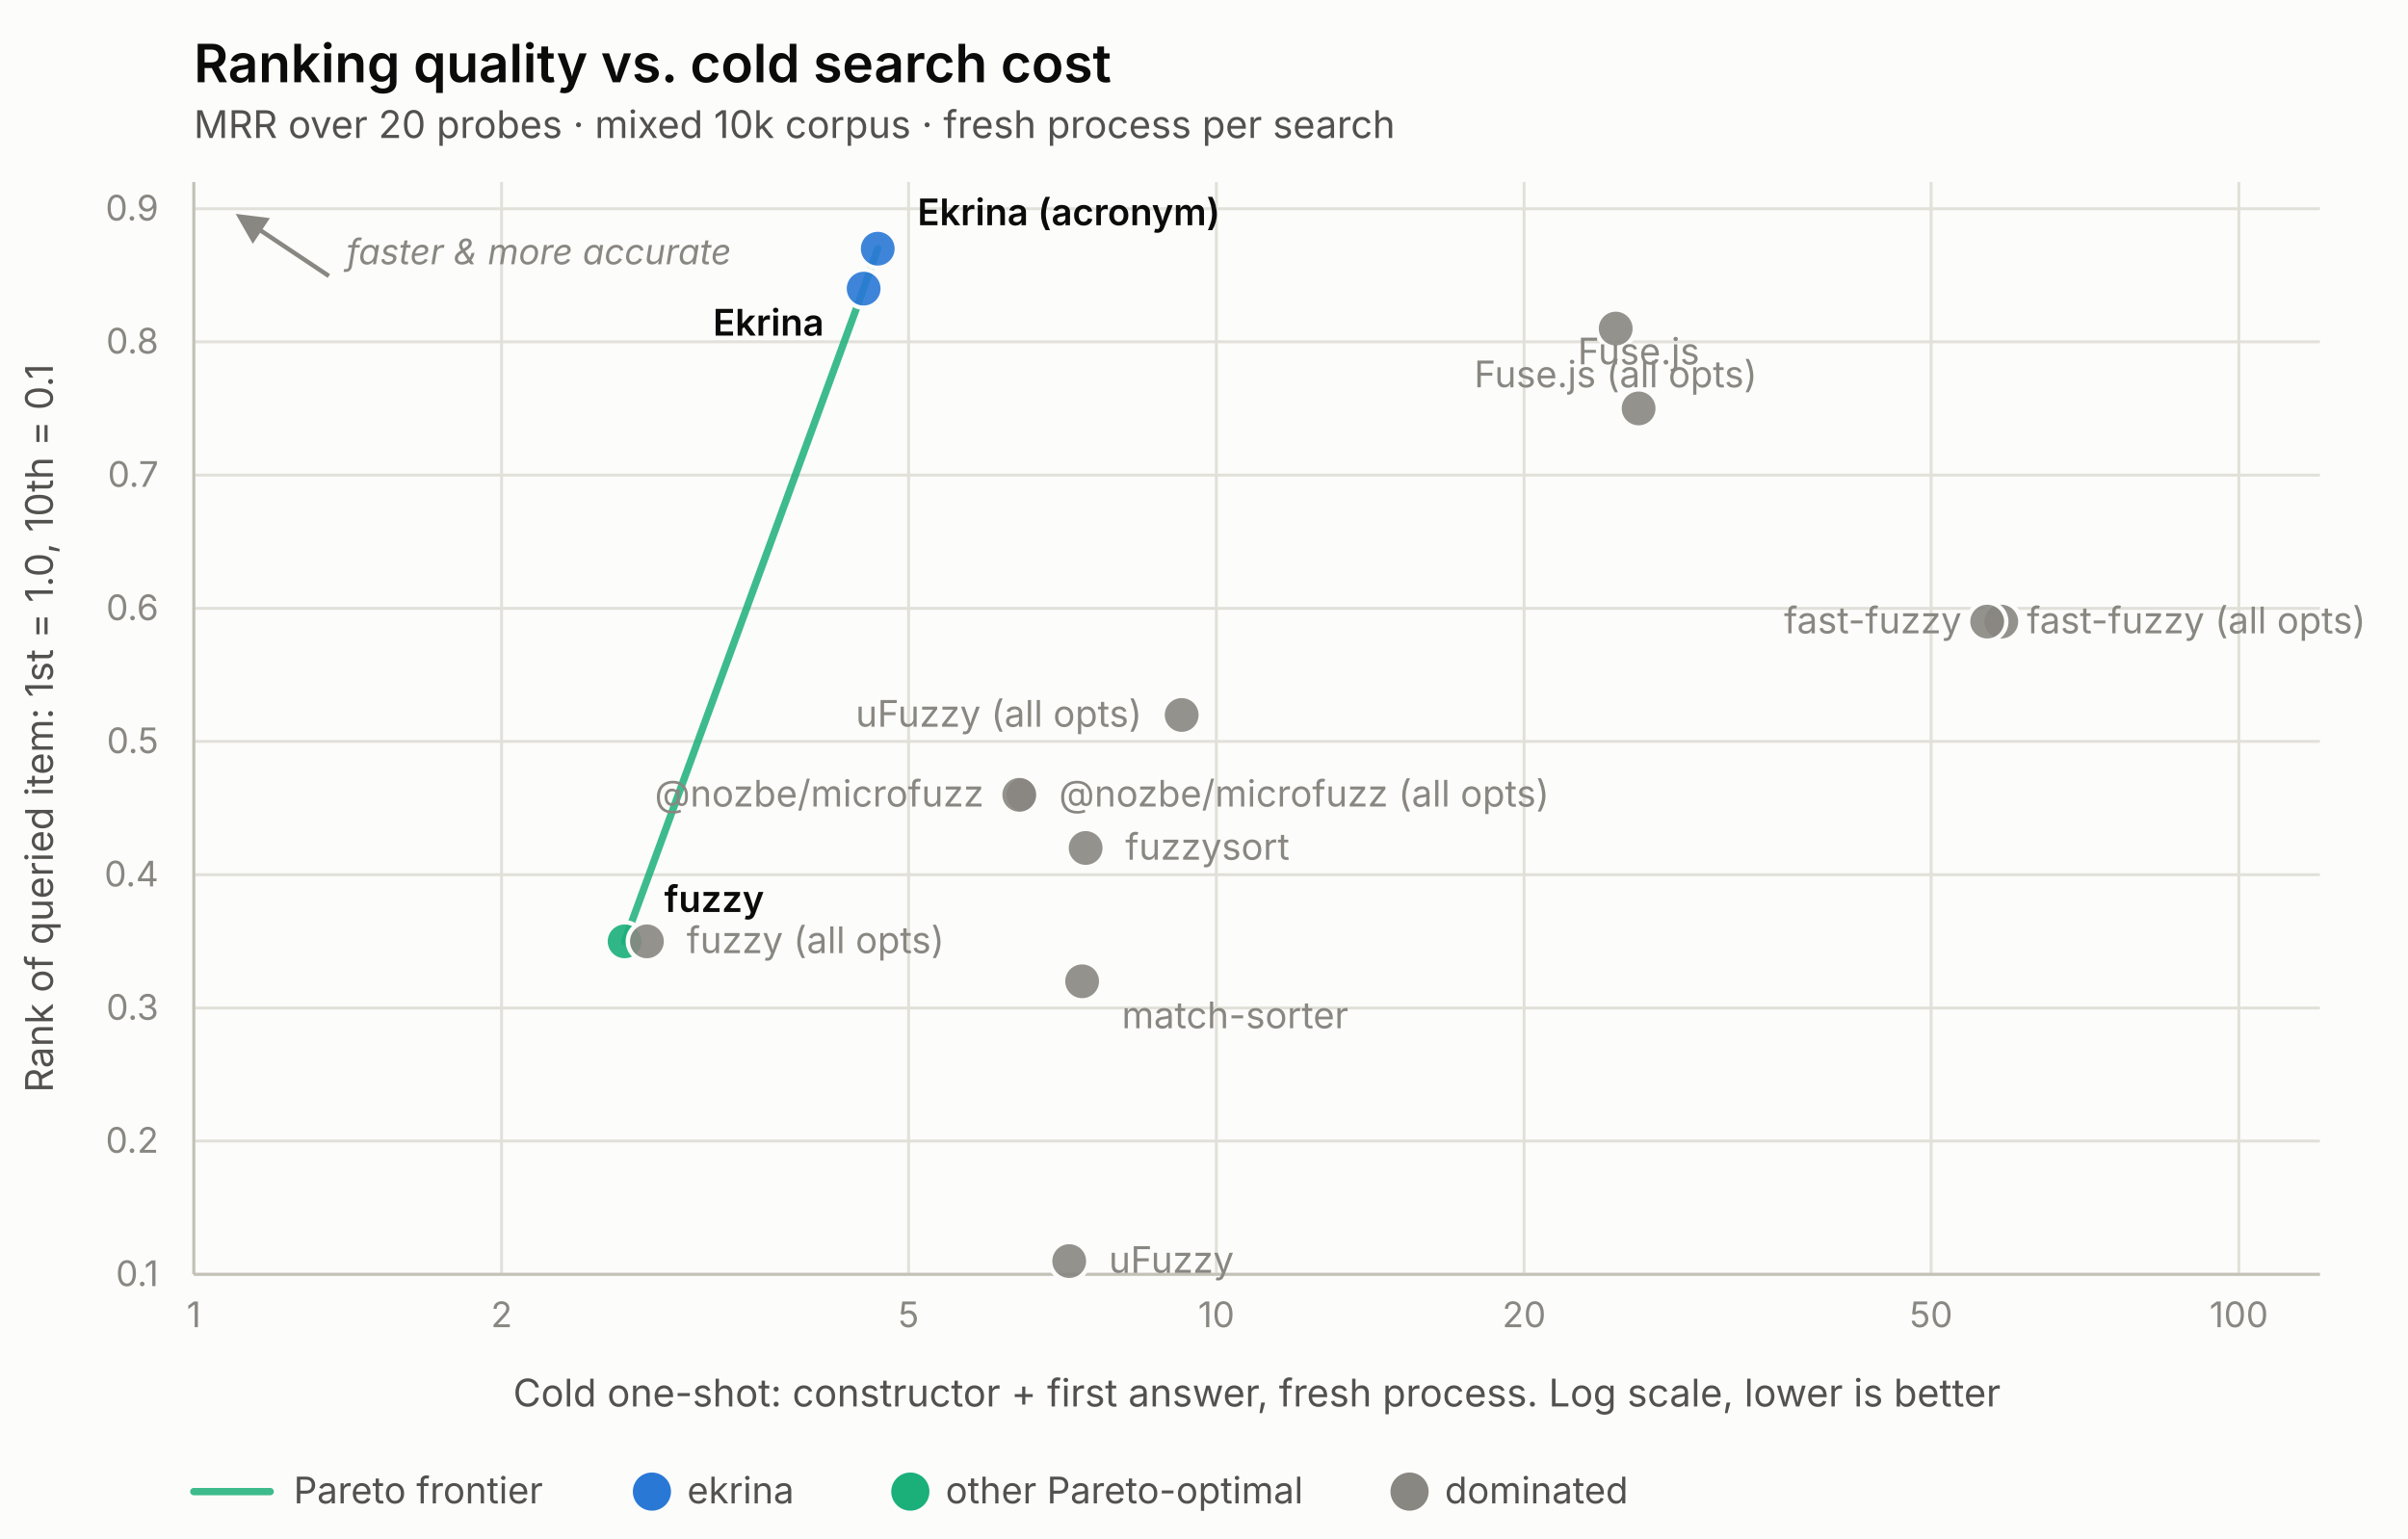
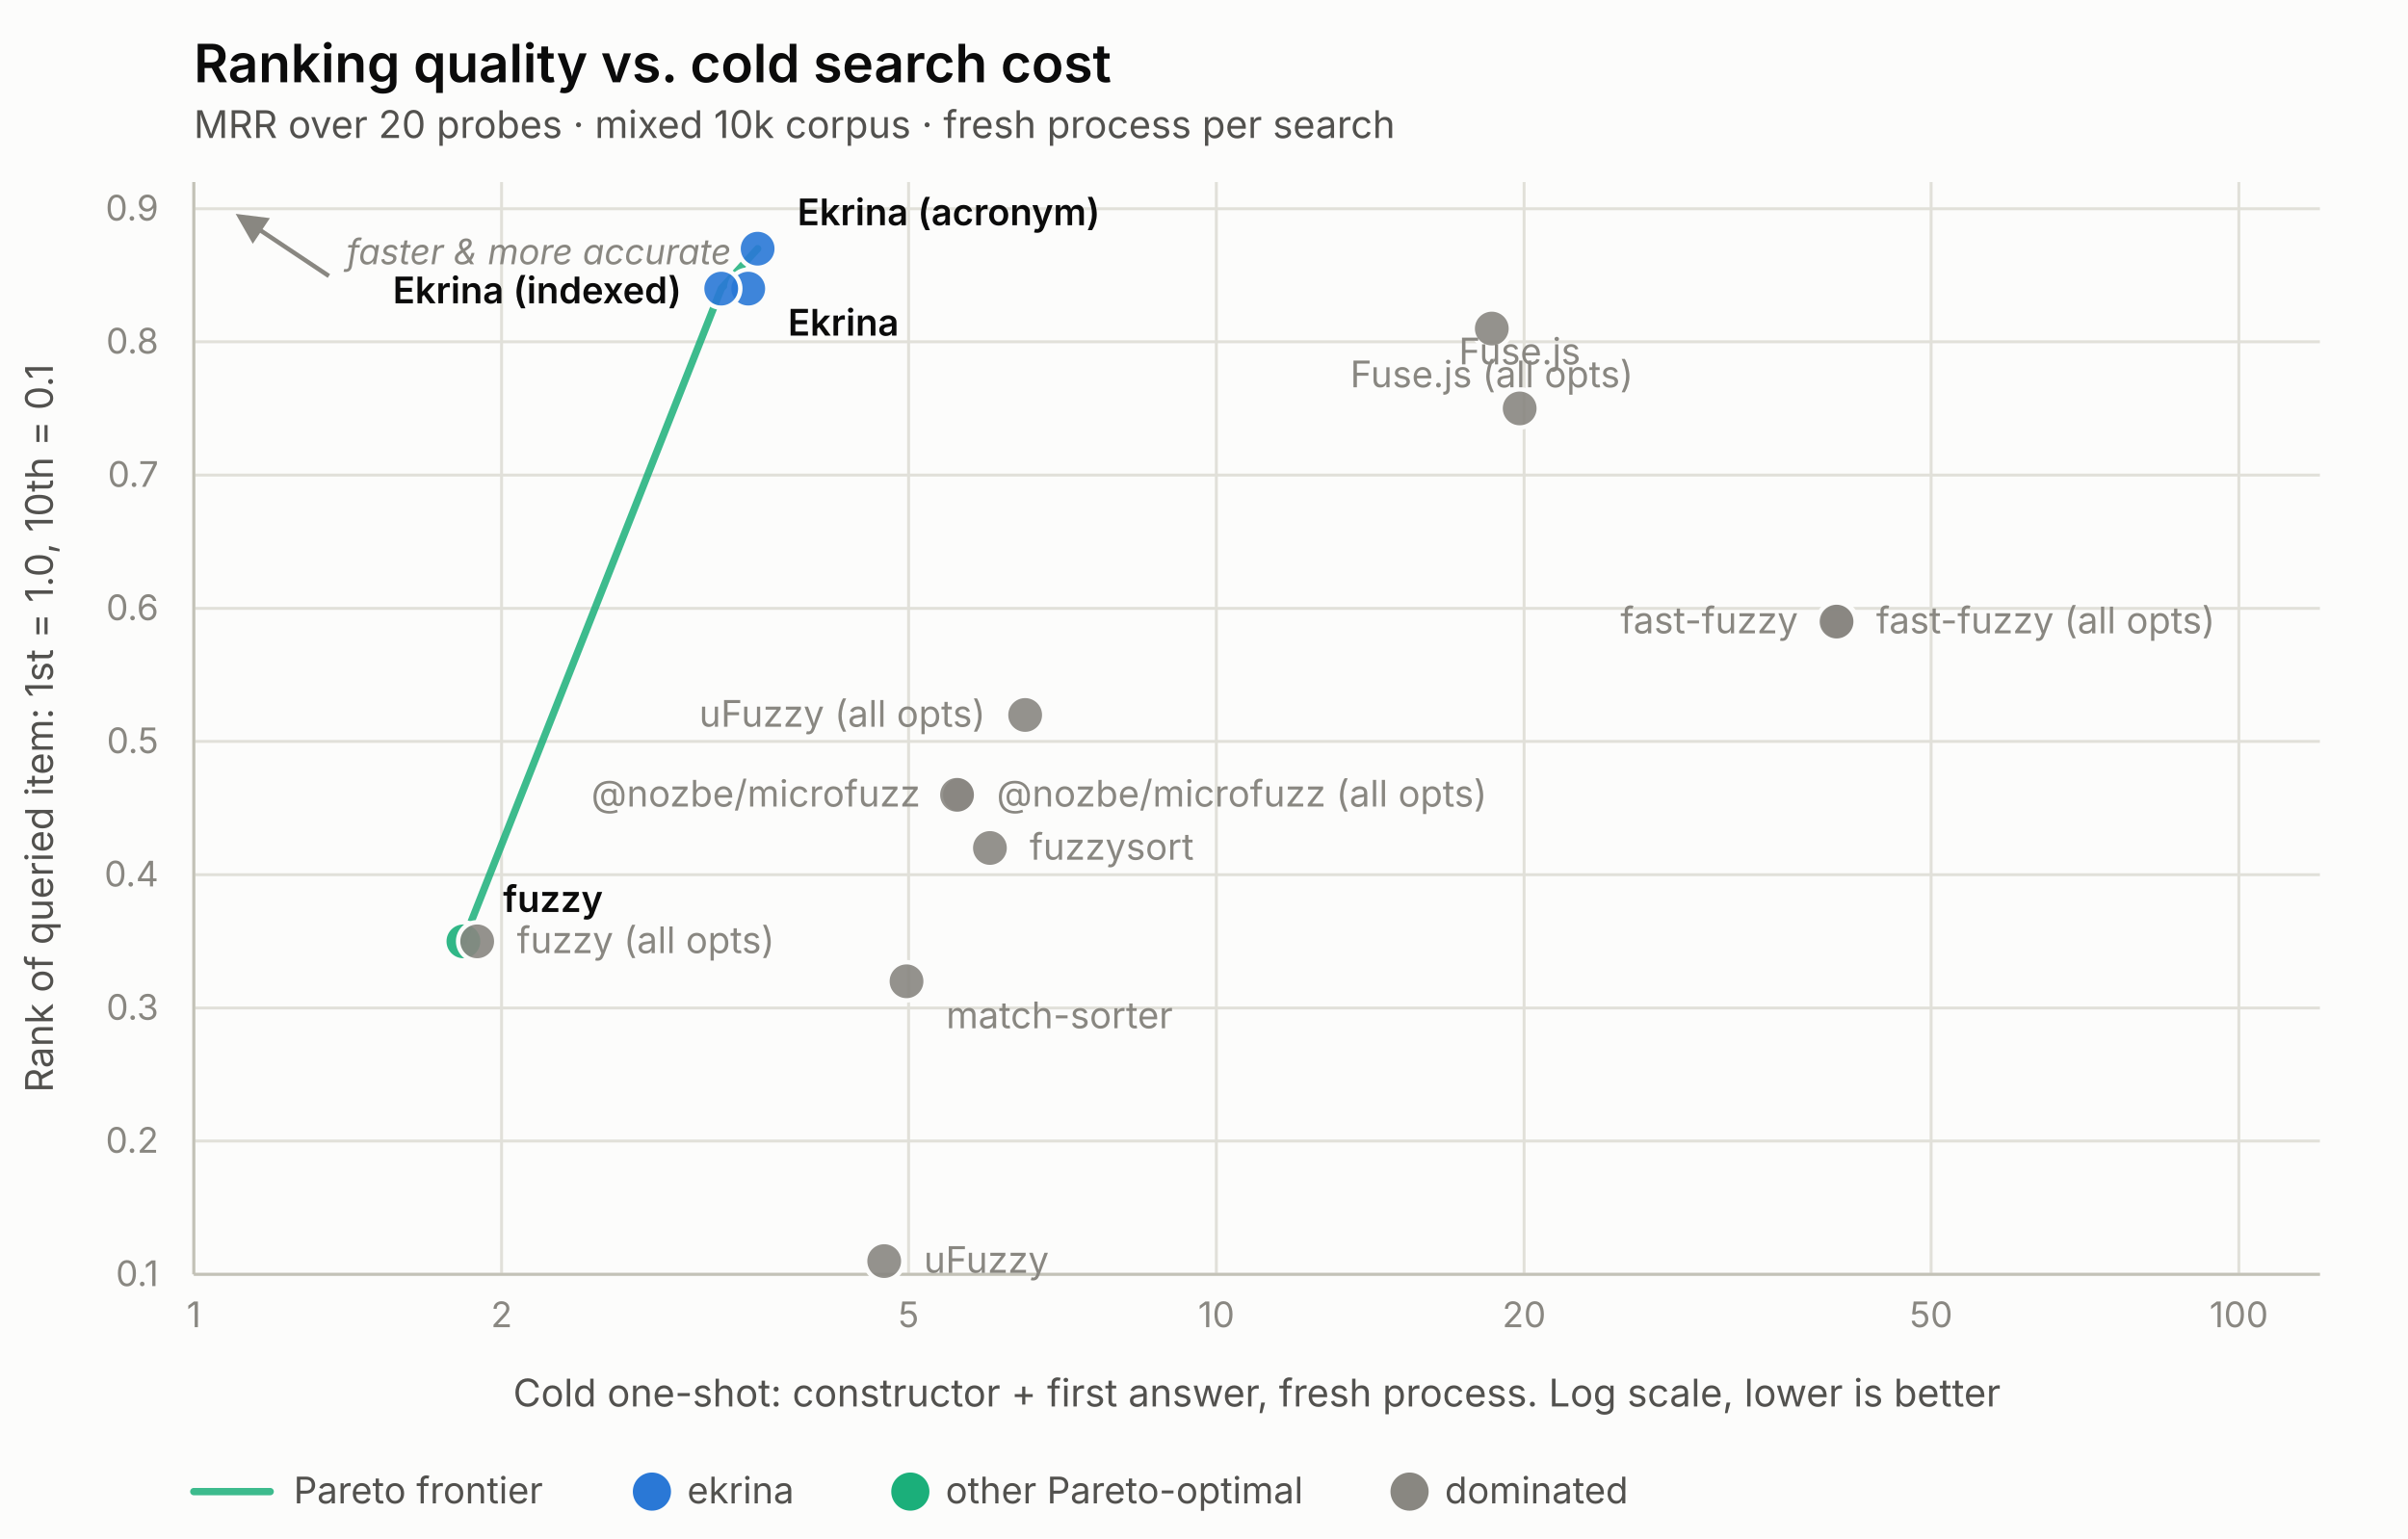
<svg xmlns="http://www.w3.org/2000/svg" viewBox="0 0 820 524" font-family="system-ui, -apple-system, 'Segoe UI', sans-serif" role="img" aria-labelledby="pareto-total-title pareto-total-desc">
  <defs>
    <marker id="arrow" viewBox="0 0 10 10" refX="8" refY="5" markerWidth="7" markerHeight="7" orient="auto-start-reverse">
      <path d="M0 0 L10 5 L0 10 z" fill="#898781" />
    </marker>
  </defs>
  <rect x="0" y="0" width="820" height="524" fill="#fcfcfb" />
  <text x="66" y="28" fill="#0b0b0b" font-size="18" font-weight="600">Ranking quality vs. cold search cost</text>
  <text x="66" y="47" fill="#52514e" font-size="13">MRR over 20 probes · mixed 10k corpus · fresh process per search</text>
  <g>
    <line x1="66" y1="62" x2="66" y2="434" stroke="#e1e0d9" />
    <line x1="170.8" y1="62" x2="170.8" y2="434" stroke="#e1e0d9" />
    <line x1="309.4" y1="62" x2="309.4" y2="434" stroke="#e1e0d9" />
    <line x1="414.2" y1="62" x2="414.2" y2="434" stroke="#e1e0d9" />
    <line x1="519" y1="62" x2="519" y2="434" stroke="#e1e0d9" />
    <line x1="657.6" y1="62" x2="657.6" y2="434" stroke="#e1e0d9" />
    <line x1="762.4" y1="62" x2="762.4" y2="434" stroke="#e1e0d9" />
    <line x1="66" y1="434" x2="790" y2="434" stroke="#e1e0d9" />
    <line x1="66" y1="388.6" x2="790" y2="388.6" stroke="#e1e0d9" />
    <line x1="66" y1="343.3" x2="790" y2="343.3" stroke="#e1e0d9" />
    <line x1="66" y1="297.9" x2="790" y2="297.9" stroke="#e1e0d9" />
    <line x1="66" y1="252.5" x2="790" y2="252.5" stroke="#e1e0d9" />
    <line x1="66" y1="207.2" x2="790" y2="207.2" stroke="#e1e0d9" />
    <line x1="66" y1="161.8" x2="790" y2="161.8" stroke="#e1e0d9" />
    <line x1="66" y1="116.4" x2="790" y2="116.4" stroke="#e1e0d9" />
    <line x1="66" y1="71.1" x2="790" y2="71.1" stroke="#e1e0d9" />
  </g>
  <line x1="66" y1="434" x2="790" y2="434" stroke="#c3c2b7" />
  <line x1="66" y1="62" x2="66" y2="434" stroke="#c3c2b7" />
  <g>
    <text x="66" y="452" text-anchor="middle" fill="#898781" font-size="12" font-variant-numeric="tabular-nums">1</text>
    <text x="170.8" y="452" text-anchor="middle" fill="#898781" font-size="12" font-variant-numeric="tabular-nums">2</text>
    <text x="309.4" y="452" text-anchor="middle" fill="#898781" font-size="12" font-variant-numeric="tabular-nums">5</text>
    <text x="414.2" y="452" text-anchor="middle" fill="#898781" font-size="12" font-variant-numeric="tabular-nums">10</text>
    <text x="519" y="452" text-anchor="middle" fill="#898781" font-size="12" font-variant-numeric="tabular-nums">20</text>
    <text x="657.6" y="452" text-anchor="middle" fill="#898781" font-size="12" font-variant-numeric="tabular-nums">50</text>
    <text x="762.4" y="452" text-anchor="middle" fill="#898781" font-size="12" font-variant-numeric="tabular-nums">100</text>
  </g>
  <g>
    <text x="54" y="438" text-anchor="end" fill="#898781" font-size="12" font-variant-numeric="tabular-nums">0.1</text>
    <text x="54" y="392.6" text-anchor="end" fill="#898781" font-size="12" font-variant-numeric="tabular-nums">0.2</text>
    <text x="54" y="347.3" text-anchor="end" fill="#898781" font-size="12" font-variant-numeric="tabular-nums">0.3</text>
    <text x="54" y="301.9" text-anchor="end" fill="#898781" font-size="12" font-variant-numeric="tabular-nums">0.4</text>
    <text x="54" y="256.5" text-anchor="end" fill="#898781" font-size="12" font-variant-numeric="tabular-nums">0.5</text>
    <text x="54" y="211.2" text-anchor="end" fill="#898781" font-size="12" font-variant-numeric="tabular-nums">0.6</text>
    <text x="54" y="165.8" text-anchor="end" fill="#898781" font-size="12" font-variant-numeric="tabular-nums">0.7</text>
    <text x="54" y="120.4" text-anchor="end" fill="#898781" font-size="12" font-variant-numeric="tabular-nums">0.8</text>
    <text x="54" y="75.1" text-anchor="end" fill="#898781" font-size="12" font-variant-numeric="tabular-nums">0.9</text>
  </g>
  <text x="428" y="479" text-anchor="middle" fill="#52514e" font-size="13">Cold one-shot: constructor + first answer, fresh process. Log scale, lower is better</text>
  <text transform="translate(18,248) rotate(-90)" text-anchor="middle" fill="#52514e" font-size="13">Rank of queried item: 1st = 1.0, 10th = 0.1</text>
-   <path d="M212.7 320.6 L294.1 98.3 L298.9 84.7" fill="none" stroke="#1baf7a" stroke-width="2.5" stroke-linejoin="round" stroke-linecap="round" opacity="0.85" />
+   <path d="M157.8 320.6 L245.6 98.3 L258 84.7" fill="none" stroke="#1baf7a" stroke-width="2.5" stroke-linejoin="round" stroke-linecap="round" opacity="0.85" />
  <g transform="translate(78,70)">
    <line x1="34" y1="24" x2="4" y2="4" stroke="#898781" stroke-width="1.5" marker-end="url(#arrow)" />
    <text x="40" y="20" fill="#898781" font-size="12" font-style="italic">faster &amp; more accurate</text>
  </g>
  <g>
-     <circle cx="298.9" cy="84.7" r="6.5" fill="#2a78d6" fill-opacity="0.9" stroke="#fcfcfb" stroke-width="1.5" />
-     <circle cx="294.1" cy="98.3" r="6.5" fill="#2a78d6" fill-opacity="0.9" stroke="#fcfcfb" stroke-width="1.5" />
-     <circle cx="550.2" cy="111.9" r="6.5" fill="#898781" fill-opacity="0.9" stroke="#fcfcfb" stroke-width="1.5" />
-     <circle cx="558" cy="139.1" r="6.5" fill="#898781" fill-opacity="0.9" stroke="#fcfcfb" stroke-width="1.5" />
-     <circle cx="681.5" cy="211.7" r="6.5" fill="#898781" fill-opacity="0.9" stroke="#fcfcfb" stroke-width="1.5" />
-     <circle cx="676.7" cy="211.7" r="6.5" fill="#898781" fill-opacity="0.9" stroke="#fcfcfb" stroke-width="1.5" />
-     <circle cx="402.4" cy="243.5" r="6.5" fill="#898781" fill-opacity="0.9" stroke="#fcfcfb" stroke-width="1.5" />
-     <circle cx="348.5" cy="270.7" r="6.5" fill="#898781" fill-opacity="0.9" stroke="#fcfcfb" stroke-width="1.5" />
-     <circle cx="347.1" cy="270.7" r="6.5" fill="#898781" fill-opacity="0.9" stroke="#fcfcfb" stroke-width="1.5" />
-     <circle cx="369.7" cy="288.8" r="6.5" fill="#898781" fill-opacity="0.9" stroke="#fcfcfb" stroke-width="1.5" />
-     <circle cx="212.7" cy="320.6" r="6.5" fill="#1baf7a" fill-opacity="0.9" stroke="#fcfcfb" stroke-width="1.5" />
-     <circle cx="220.3" cy="320.6" r="6.5" fill="#898781" fill-opacity="0.9" stroke="#fcfcfb" stroke-width="1.5" />
-     <circle cx="368.5" cy="334.2" r="6.5" fill="#898781" fill-opacity="0.9" stroke="#fcfcfb" stroke-width="1.5" />
-     <circle cx="364.1" cy="429.5" r="6.5" fill="#898781" fill-opacity="0.9" stroke="#fcfcfb" stroke-width="1.5" />
+     <circle cx="258" cy="84.7" r="6.5" fill="#2a78d6" fill-opacity="0.9" stroke="#fcfcfb" stroke-width="1.5" />
+     <circle cx="254.8" cy="98.3" r="6.5" fill="#2a78d6" fill-opacity="0.9" stroke="#fcfcfb" stroke-width="1.5" />
+     <circle cx="245.6" cy="98.3" r="6.5" fill="#2a78d6" fill-opacity="0.9" stroke="#fcfcfb" stroke-width="1.5" />
+     <circle cx="508" cy="111.9" r="6.5" fill="#898781" fill-opacity="0.9" stroke="#fcfcfb" stroke-width="1.5" />
+     <circle cx="517.5" cy="139.1" r="6.5" fill="#898781" fill-opacity="0.9" stroke="#fcfcfb" stroke-width="1.5" />
+     <circle cx="625.8" cy="211.7" r="6.5" fill="#898781" fill-opacity="0.9" stroke="#fcfcfb" stroke-width="1.5" />
+     <circle cx="625.4" cy="211.7" r="6.5" fill="#898781" fill-opacity="0.9" stroke="#fcfcfb" stroke-width="1.5" />
+     <circle cx="349.1" cy="243.5" r="6.5" fill="#898781" fill-opacity="0.9" stroke="#fcfcfb" stroke-width="1.5" />
+     <circle cx="326.9" cy="270.7" r="6.5" fill="#898781" fill-opacity="0.9" stroke="#fcfcfb" stroke-width="1.5" />
+     <circle cx="325.9" cy="270.7" r="6.5" fill="#898781" fill-opacity="0.9" stroke="#fcfcfb" stroke-width="1.5" />
+     <circle cx="337.1" cy="288.8" r="6.5" fill="#898781" fill-opacity="0.9" stroke="#fcfcfb" stroke-width="1.5" />
+     <circle cx="157.8" cy="320.6" r="6.5" fill="#1baf7a" fill-opacity="0.9" stroke="#fcfcfb" stroke-width="1.5" />
+     <circle cx="162.5" cy="320.6" r="6.5" fill="#898781" fill-opacity="0.9" stroke="#fcfcfb" stroke-width="1.5" />
+     <circle cx="308.7" cy="334.2" r="6.5" fill="#898781" fill-opacity="0.9" stroke="#fcfcfb" stroke-width="1.5" />
+     <circle cx="301.1" cy="429.5" r="6.5" fill="#898781" fill-opacity="0.9" stroke="#fcfcfb" stroke-width="1.5" />
  </g>
  <g>
-     <text x="312.4" y="76.7" text-anchor="start" fill="#0b0b0b" font-size="12.5" font-weight="600">Ekrina (acronym)</text>
-     <text x="280.6" y="114.3" text-anchor="end" fill="#0b0b0b" font-size="12.5" font-weight="600">Ekrina</text>
-     <text x="558" y="124.1" text-anchor="middle" fill="#898781" font-size="12.5">Fuse.js</text>
-     <text x="550.2" y="131.9" text-anchor="middle" fill="#898781" font-size="12.5">Fuse.js (all opts)</text>
-     <text x="668" y="215.7" text-anchor="end" fill="#898781" font-size="12.5">fast-fuzzy</text>
-     <text x="690.2" y="215.7" text-anchor="start" fill="#898781" font-size="12.5">fast-fuzzy (all opts)</text>
-     <text x="388.9" y="247.5" text-anchor="end" fill="#898781" font-size="12.5">uFuzzy (all opts)</text>
-     <text x="335" y="274.7" text-anchor="end" fill="#898781" font-size="12.5">@nozbe/microfuzz</text>
-     <text x="360.6" y="274.7" text-anchor="start" fill="#898781" font-size="12.5">@nozbe/microfuzz (all opts)</text>
-     <text x="383.2" y="292.8" text-anchor="start" fill="#898781" font-size="12.5">fuzzysort</text>
-     <text x="226.2" y="310.6" text-anchor="start" fill="#0b0b0b" font-size="12.5" font-weight="600">fuzzy</text>
-     <text x="233.8" y="324.6" text-anchor="start" fill="#898781" font-size="12.5">fuzzy (all opts)</text>
-     <text x="382" y="350.2" text-anchor="start" fill="#898781" font-size="12.5">match-sorter</text>
-     <text x="377.6" y="433.5" text-anchor="start" fill="#898781" font-size="12.5">uFuzzy</text>
+     <text x="271.5" y="76.7" text-anchor="start" fill="#0b0b0b" font-size="12.5" font-weight="600">Ekrina (acronym)</text>
+     <text x="232.1" y="103.3" text-anchor="end" fill="#0b0b0b" font-size="12.5" font-weight="600">Ekrina (indexed)</text>
+     <text x="268.3" y="114.3" text-anchor="start" fill="#0b0b0b" font-size="12.5" font-weight="600">Ekrina</text>
+     <text x="517.5" y="124.1" text-anchor="middle" fill="#898781" font-size="12.5">Fuse.js</text>
+     <text x="508" y="131.9" text-anchor="middle" fill="#898781" font-size="12.5">Fuse.js (all opts)</text>
+     <text x="612.3" y="215.7" text-anchor="end" fill="#898781" font-size="12.5">fast-fuzzy</text>
+     <text x="638.9" y="215.7" text-anchor="start" fill="#898781" font-size="12.5">fast-fuzzy (all opts)</text>
+     <text x="335.6" y="247.5" text-anchor="end" fill="#898781" font-size="12.5">uFuzzy (all opts)</text>
+     <text x="313.4" y="274.7" text-anchor="end" fill="#898781" font-size="12.5">@nozbe/microfuzz</text>
+     <text x="339.4" y="274.7" text-anchor="start" fill="#898781" font-size="12.5">@nozbe/microfuzz (all opts)</text>
+     <text x="350.6" y="292.8" text-anchor="start" fill="#898781" font-size="12.5">fuzzysort</text>
+     <text x="171.3" y="310.6" text-anchor="start" fill="#0b0b0b" font-size="12.5" font-weight="600">fuzzy</text>
+     <text x="176" y="324.6" text-anchor="start" fill="#898781" font-size="12.5">fuzzy (all opts)</text>
+     <text x="322.2" y="350.2" text-anchor="start" fill="#898781" font-size="12.5">match-sorter</text>
+     <text x="314.6" y="433.5" text-anchor="start" fill="#898781" font-size="12.5">uFuzzy</text>
  </g>
  <g>
    <line x1="66" y1="508" x2="92" y2="508" stroke="#1baf7a" stroke-width="2.5" stroke-linecap="round" opacity="0.85" />
    <text x="100" y="512" fill="#52514e" font-size="12.5">Pareto frontier</text>
    <circle cx="222" cy="508" r="6.5" fill="#2a78d6" />
    <text x="234" y="512" fill="#52514e" font-size="12.5">ekrina</text>
    <circle cx="310" cy="508" r="6.5" fill="#1baf7a" />
    <text x="322" y="512" fill="#52514e" font-size="12.5">other Pareto-optimal</text>
    <circle cx="480" cy="508" r="6.5" fill="#898781" />
    <text x="492" y="512" fill="#52514e" font-size="12.5">dominated</text>
  </g>
</svg>
